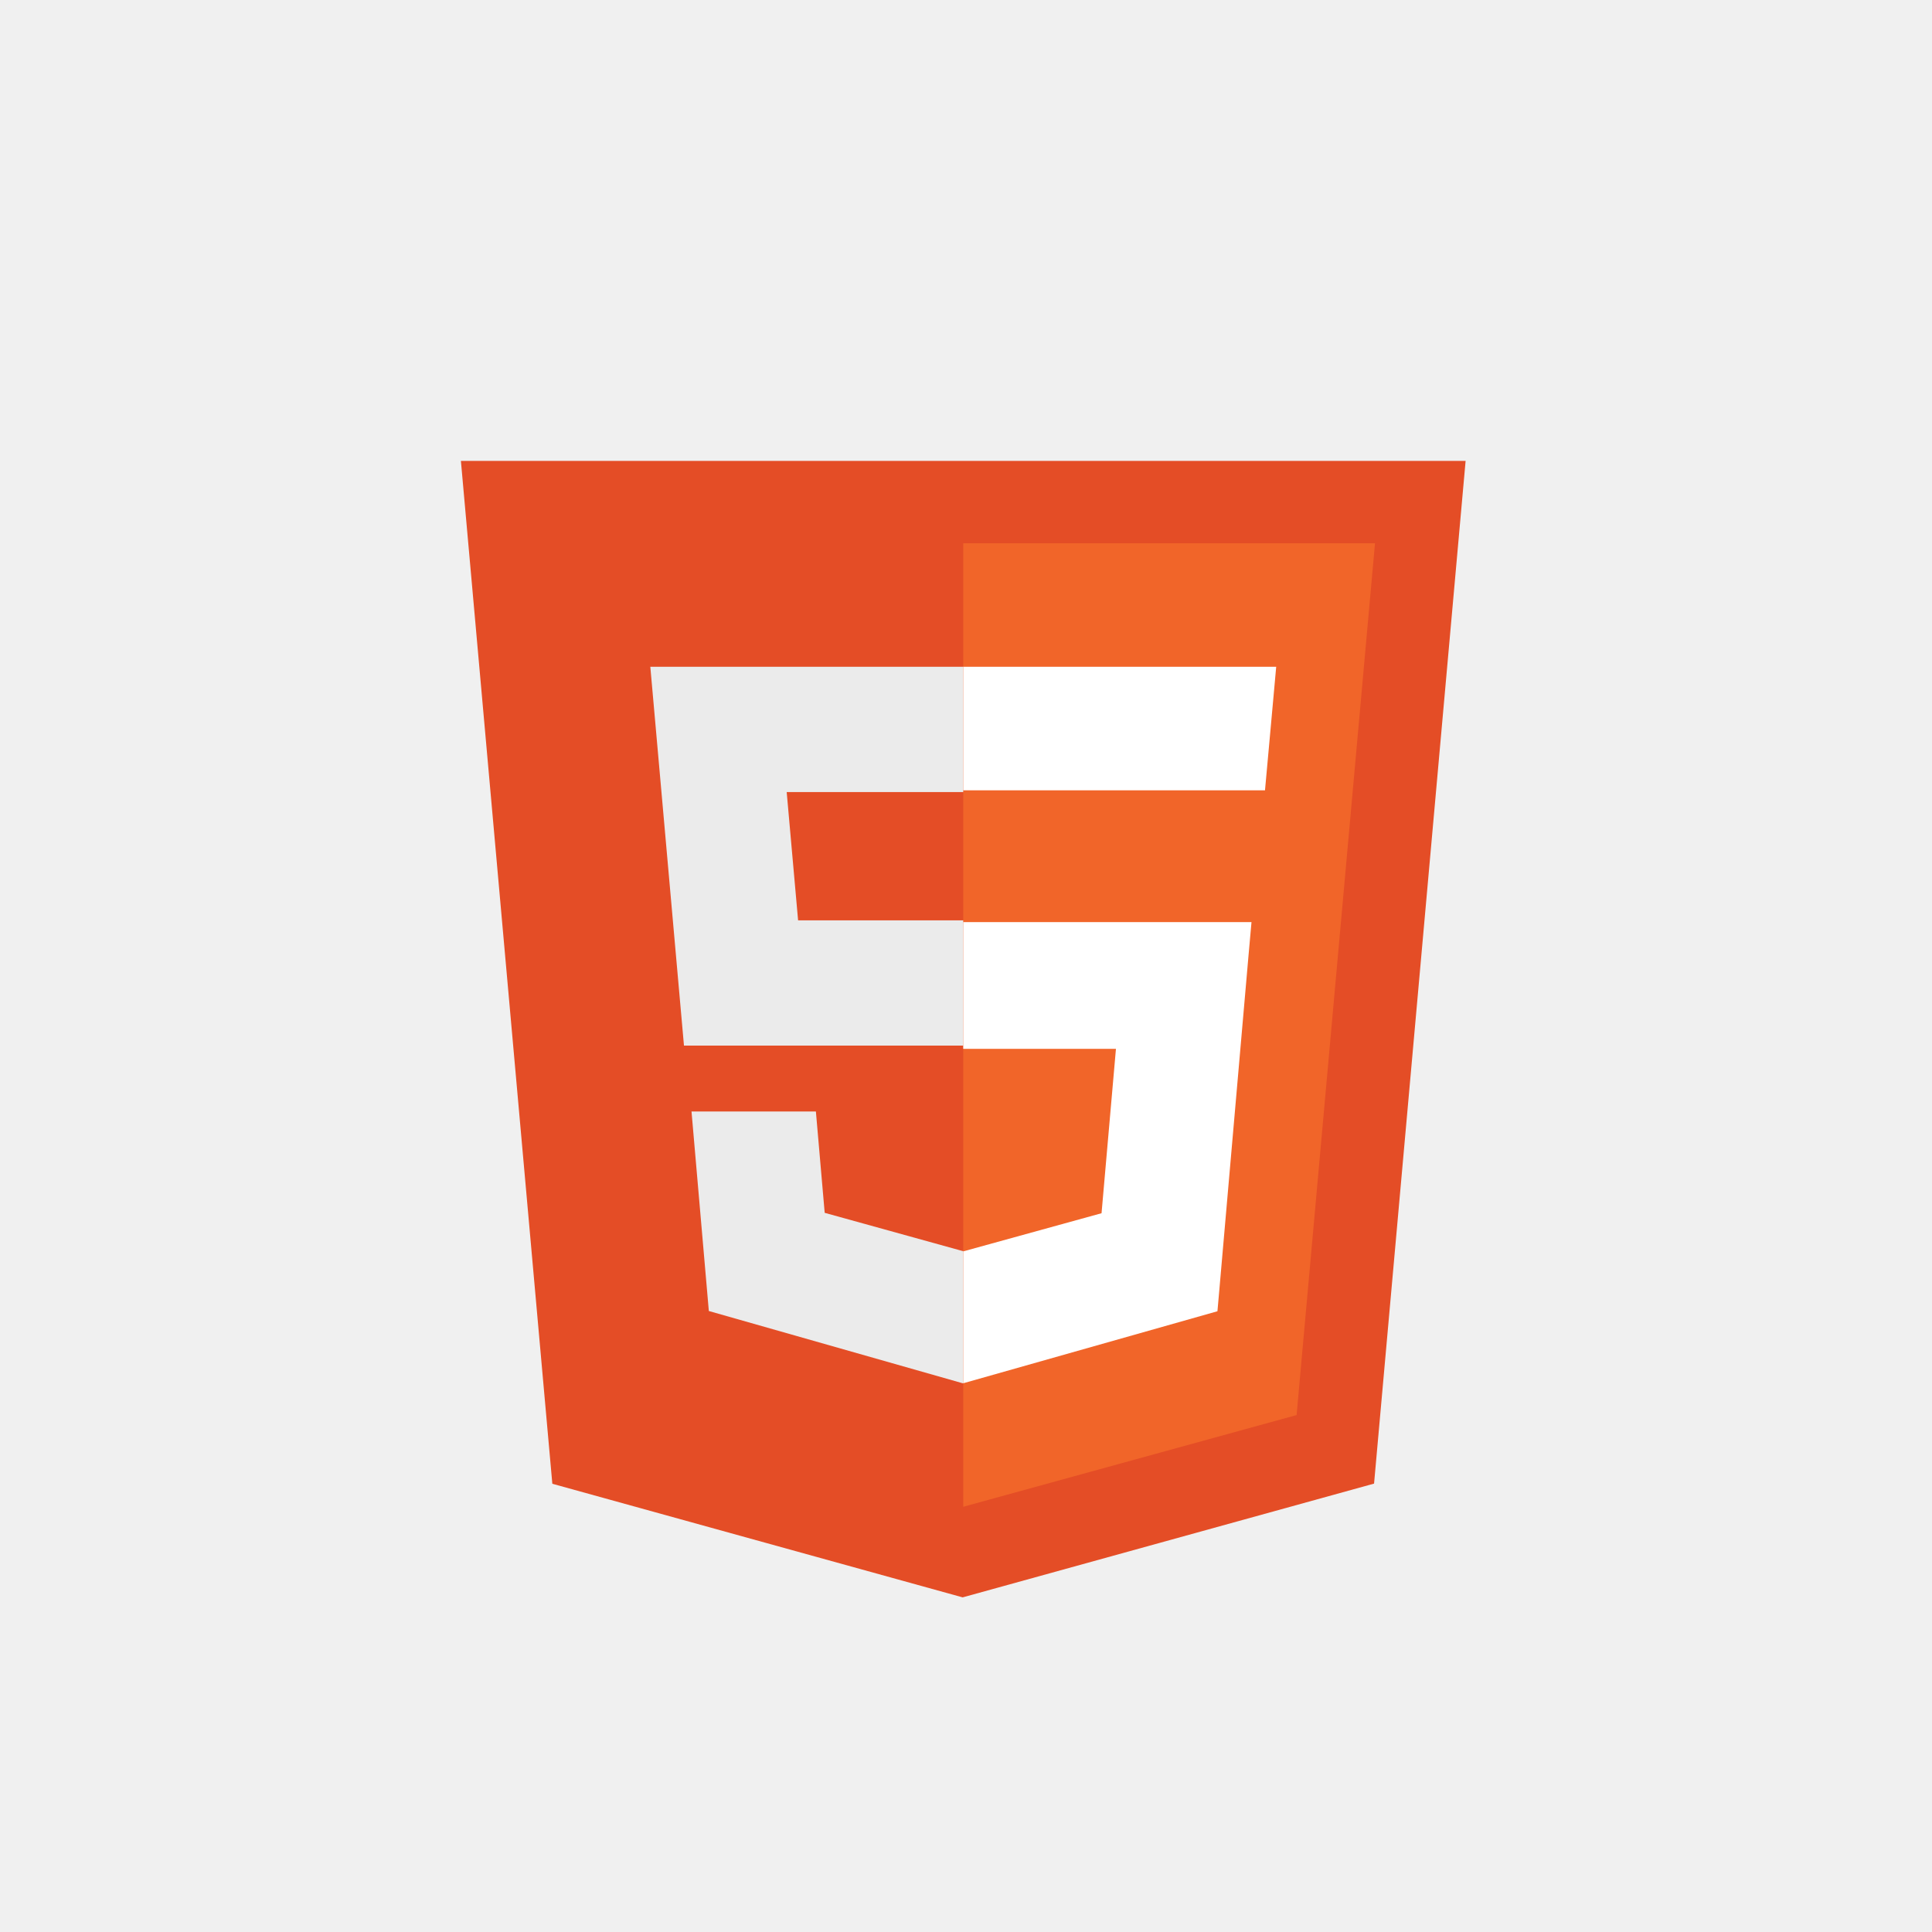
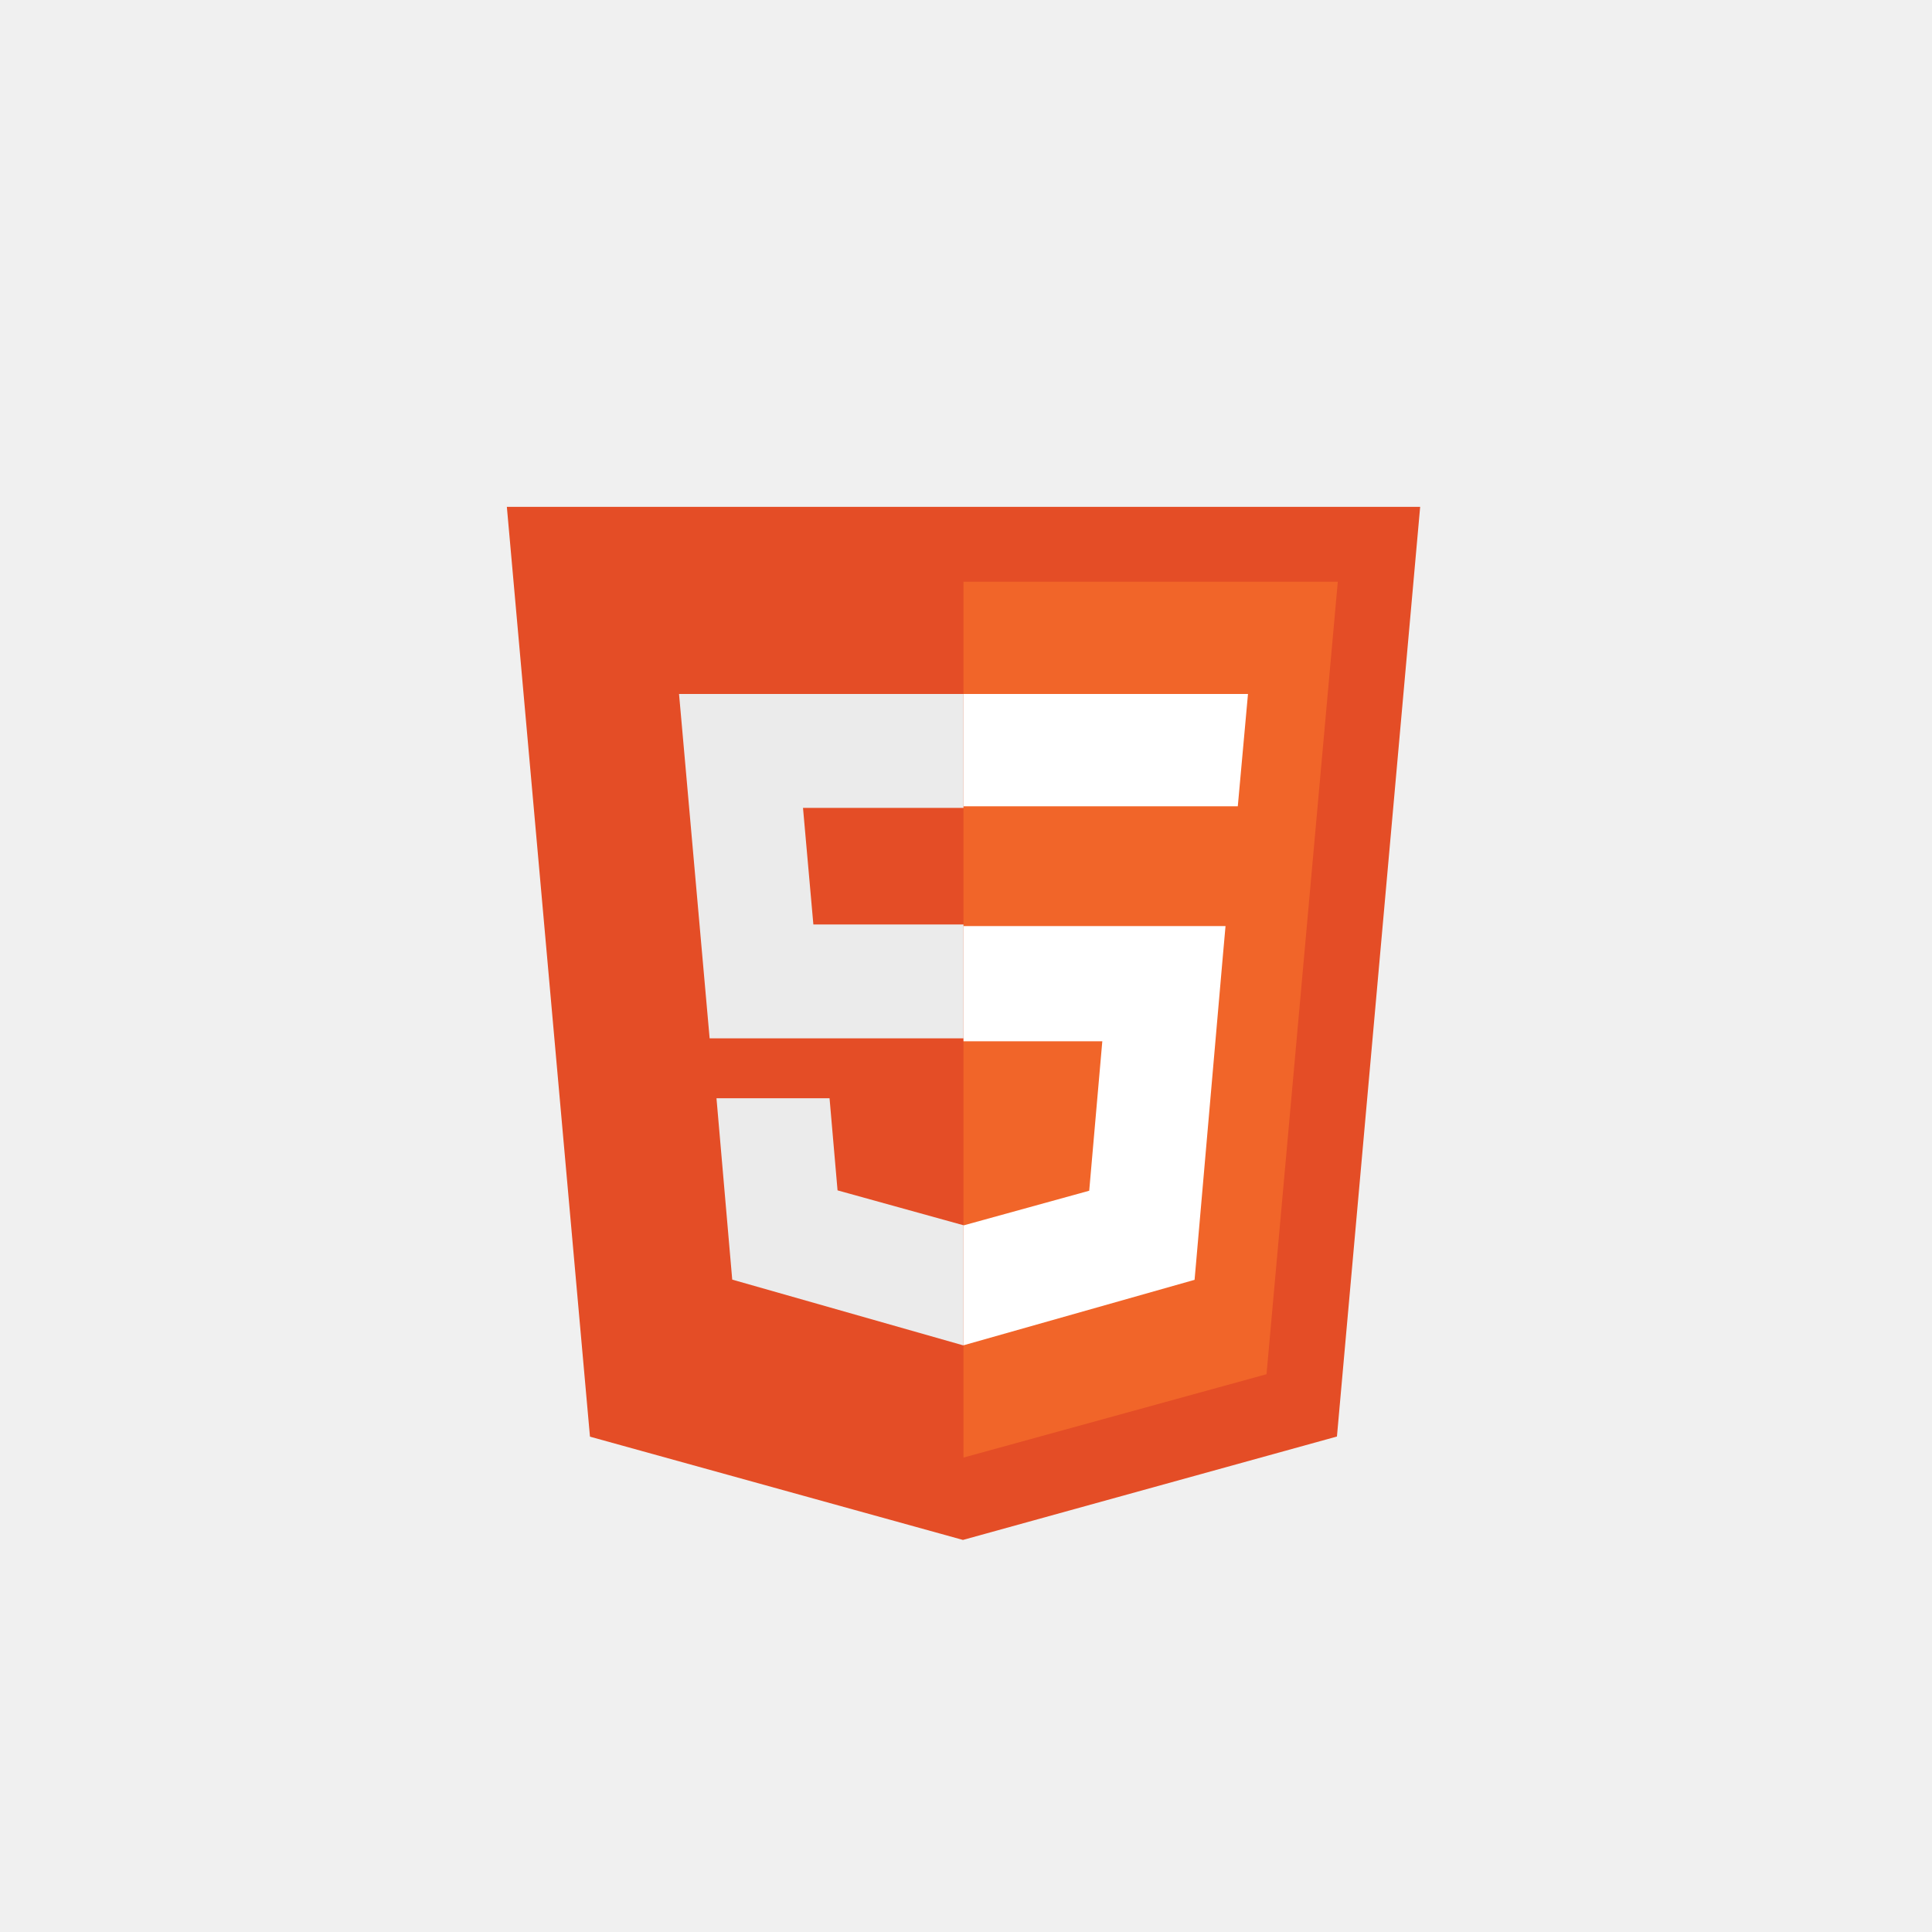
- <svg xmlns="http://www.w3.org/2000/svg" width="48" height="48" viewBox="-0.48 -0.48 48.96 48.96" fill="none">
+ <svg xmlns="http://www.w3.org/2000/svg" width="48" height="48" viewBox="-2.93 -2.93 53.86 53.86" fill="none">
  <style>
        @keyframes popup {
            0% {
                opacity: 0;
                transform: scale(0);
            }
            50% {
                transform: scale(1.2);
            }
            70% {
                transform: scale(0.9);
            }
            85% {
                transform: scale(1.05);
            }
            100% {
                opacity: 1;
                transform: scale(1);
            }
        }
        @keyframes float {
            0%, 100% {
                filter: drop-shadow(0 0 8px rgba(228, 77, 38, 0.3));
            }
            25% {
                filter: drop-shadow(0 0 12px rgba(228, 77, 38, 0.5));
            }
            50% {
                filter: drop-shadow(0 0 15px rgba(228, 77, 38, 0.6));
            }
            75% {
                filter: drop-shadow(0 0 12px rgba(228, 77, 38, 0.5));
            }
        }
        #html-logo {
            animation: popup 0.6s cubic-bezier(0.68, -0.55, 0.265, 1.55) forwards, float 3s ease-in-out 0.6s infinite;
            transform-origin: center;
        }
    </style>
  <g id="html-logo">
    <path d="M13.517 37.121L11.2 11.2H36.661L34.341 37.117L23.915 40L13.517 37.121Z" fill="#E44D26" />
    <path d="M23.93 37.704L32.378 35.38L34.365 13.287H23.93V37.704Z" fill="#F16529" />
    <path d="M23.93 22.843H19.745L19.456 19.592H23.93V16.417H23.919H16L16.076 17.269L16.853 26.017H23.93V22.843Z" fill="#EBEBEB" />
    <path d="M23.93 31.22L23.917 31.224L20.419 30.255L20.196 27.687H18.496H17.044L17.483 32.743L23.916 34.574L23.93 34.57V31.22Z" fill="#EBEBEB" />
    <path d="M23.93 22.887V26.099H27.8L27.435 30.265L23.93 31.232V34.574L30.372 32.749L30.42 32.206L31.158 23.75L31.235 22.887H30.388H23.93Z" fill="white" />
    <path d="M23.93 16.417V18.362V19.54V19.548H31.567V19.548H31.577L31.641 18.844L31.785 17.257L31.861 16.417H23.93Z" fill="white" />
  </g>
</svg>
